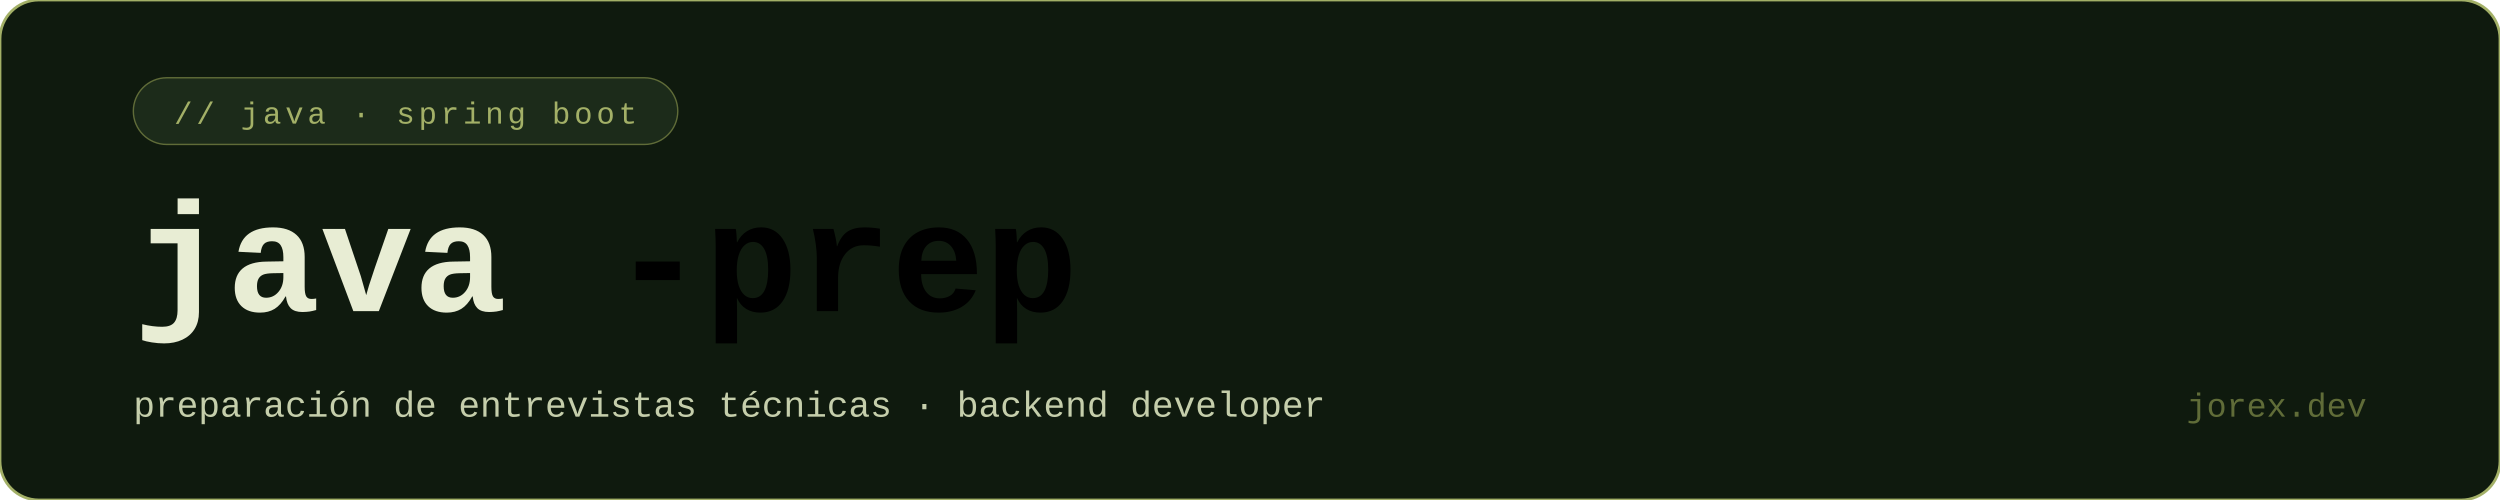
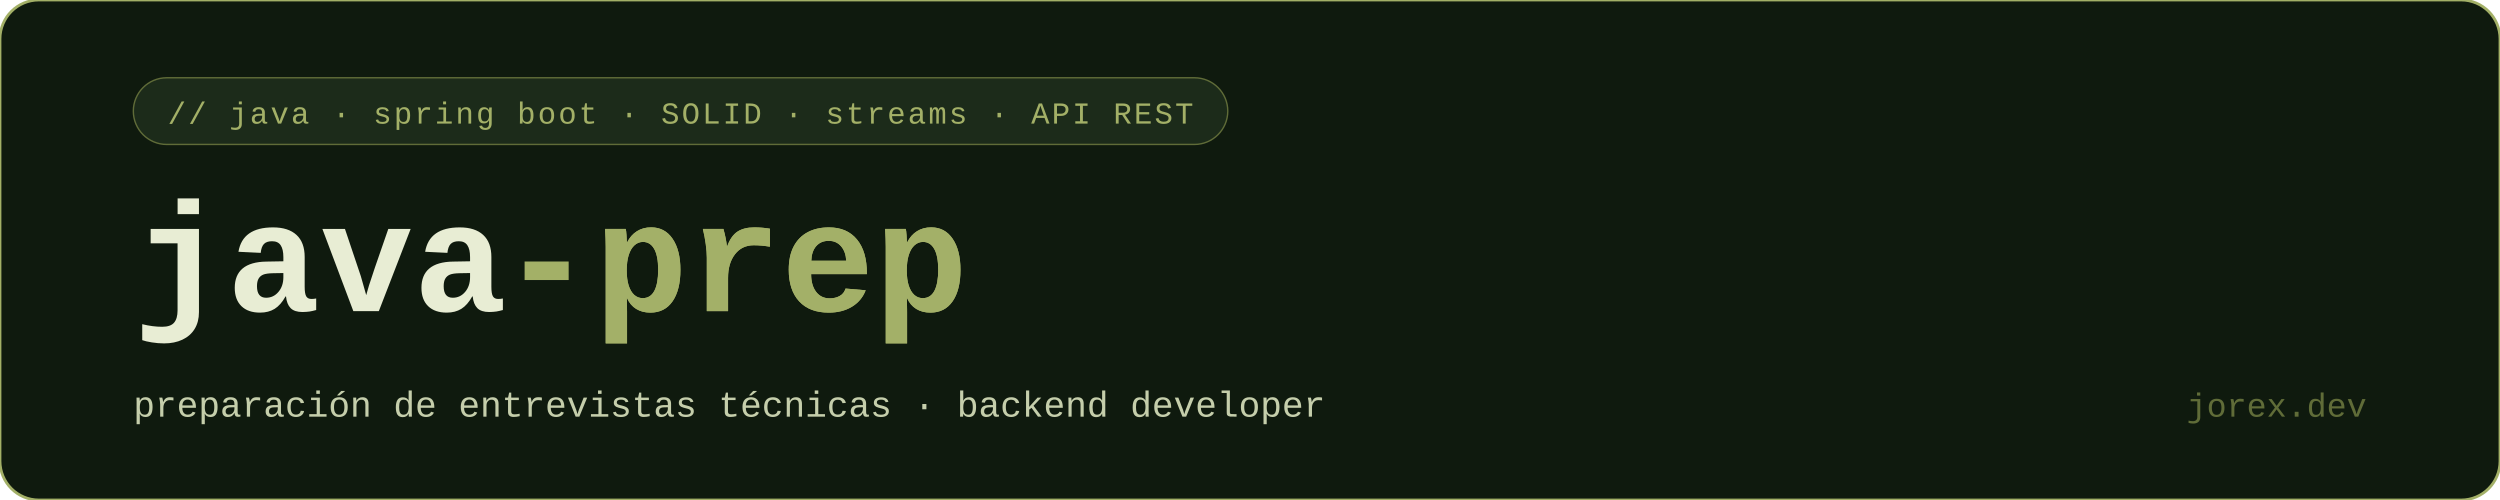
<svg xmlns="http://www.w3.org/2000/svg" viewBox="0 0 900 180" width="900" height="180">
  <defs>
+     <filter id="glow" x="-30%" y="-30%" width="160%" height="160%">
+       <feGaussianBlur in="SourceGraphic" result="blur">
+         <animate attributeName="stdDeviation" values="2;9;2" dur="2.4s" repeatCount="indefinite" />
+       </feGaussianBlur>
+       <feMerge>
+         <feMergeNode in="blur" />
+         <feMergeNode in="SourceGraphic" />
+       </feMerge>
+     </filter>
    <style>
-       @keyframes glowPulse {
-         0%, 100% { fill: #A3B067; }
-         50%       { fill: #d4e87a; }
-       }
      @keyframes borderPulse {
        0%, 100% { opacity: 0.25; }
        50%       { opacity: 0.6; }
      }
      @keyframes subtitleFade {
        0%, 100% { opacity: 0.55; }
        50%       { opacity: 0.9; }
      }
-       .accent     { animation: glowPulse    2.4s ease-in-out infinite; }
      .border-anim{ animation: borderPulse  2.4s ease-in-out infinite; }
      .sub        { animation: subtitleFade 3.2s ease-in-out infinite; }
    </style>
  </defs>
  <rect width="900" height="180" rx="14" fill="#0f1a0e" />
  <rect class="border-anim" width="900" height="180" rx="14" fill="none" stroke="#A3B067" stroke-width="1" />
-   <rect x="48" y="28" width="196" height="24" rx="12" fill="#1C2B1A" stroke="#606C38" stroke-width="0.5" />
-   <text x="146" y="44.5" text-anchor="middle" font-family="'Courier New', monospace" font-size="11" fill="#A3B067" letter-spacing="1.4">// java · spring boot</text>
+   <rect x="48" y="28" width="394" height="24" rx="12" fill="#1C2B1A" stroke="#606C38" stroke-width="0.5" />
+   <text x="245" y="44.5" text-anchor="middle" font-family="'Courier New', monospace" font-size="11" fill="#A3B067" letter-spacing="0.8">// java · spring boot · SOLID · streams · API REST</text>
  <text x="48" y="112" font-family="'Courier New', monospace" font-size="56" font-weight="700" fill="#E8EDD4">java</text>
-   <text x="220" y="112" class="accent" font-family="'Courier New', monospace" font-size="56" font-weight="700">-prep</text>
+   <text x="180" y="112" font-family="'Courier New', monospace" font-size="56" font-weight="700" fill="#A3B067">-</text>
+   <text x="214" y="112" font-family="'Courier New', monospace" font-size="56" font-weight="700" fill="#A3B067" filter="url(#glow)">prep</text>
  <text x="48" y="150" class="sub" font-family="'Courier New', monospace" font-size="13" fill="#C5CEAB">preparación de entrevistas técnicas · backend developer</text>
  <text x="852" y="150" text-anchor="end" font-family="'Courier New', monospace" font-size="12" fill="#606C38">jorex.dev</text>
</svg>
